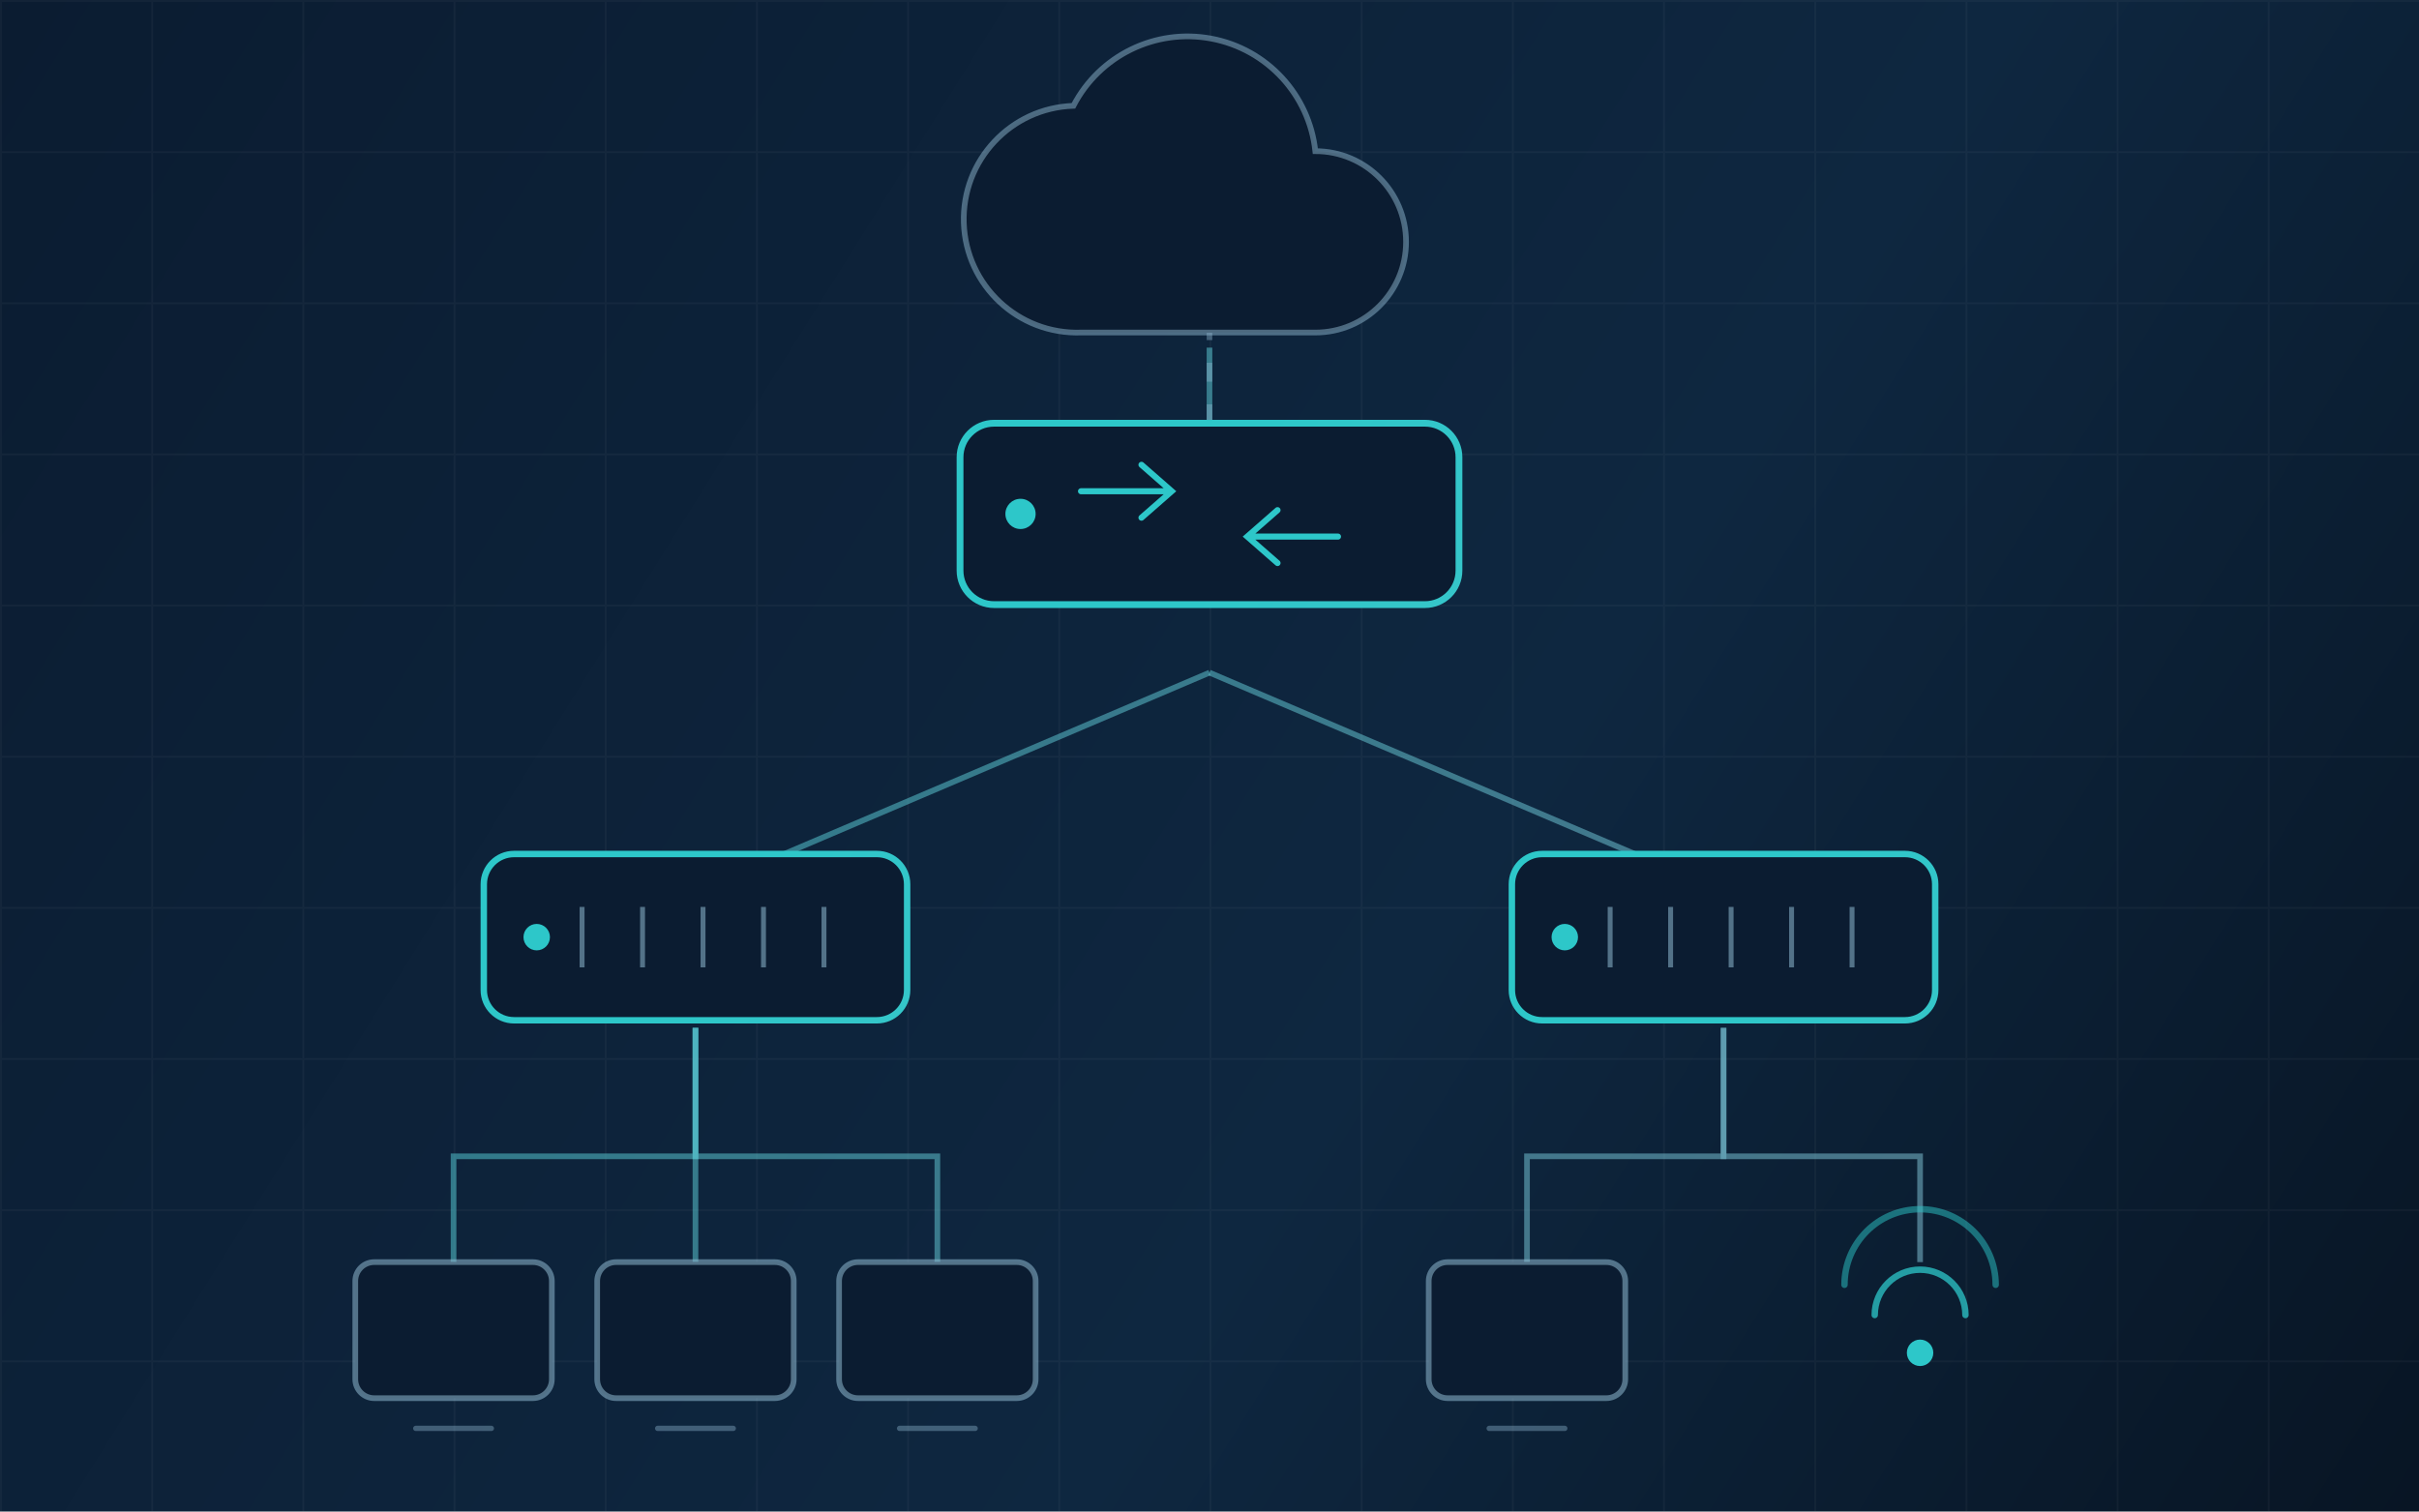
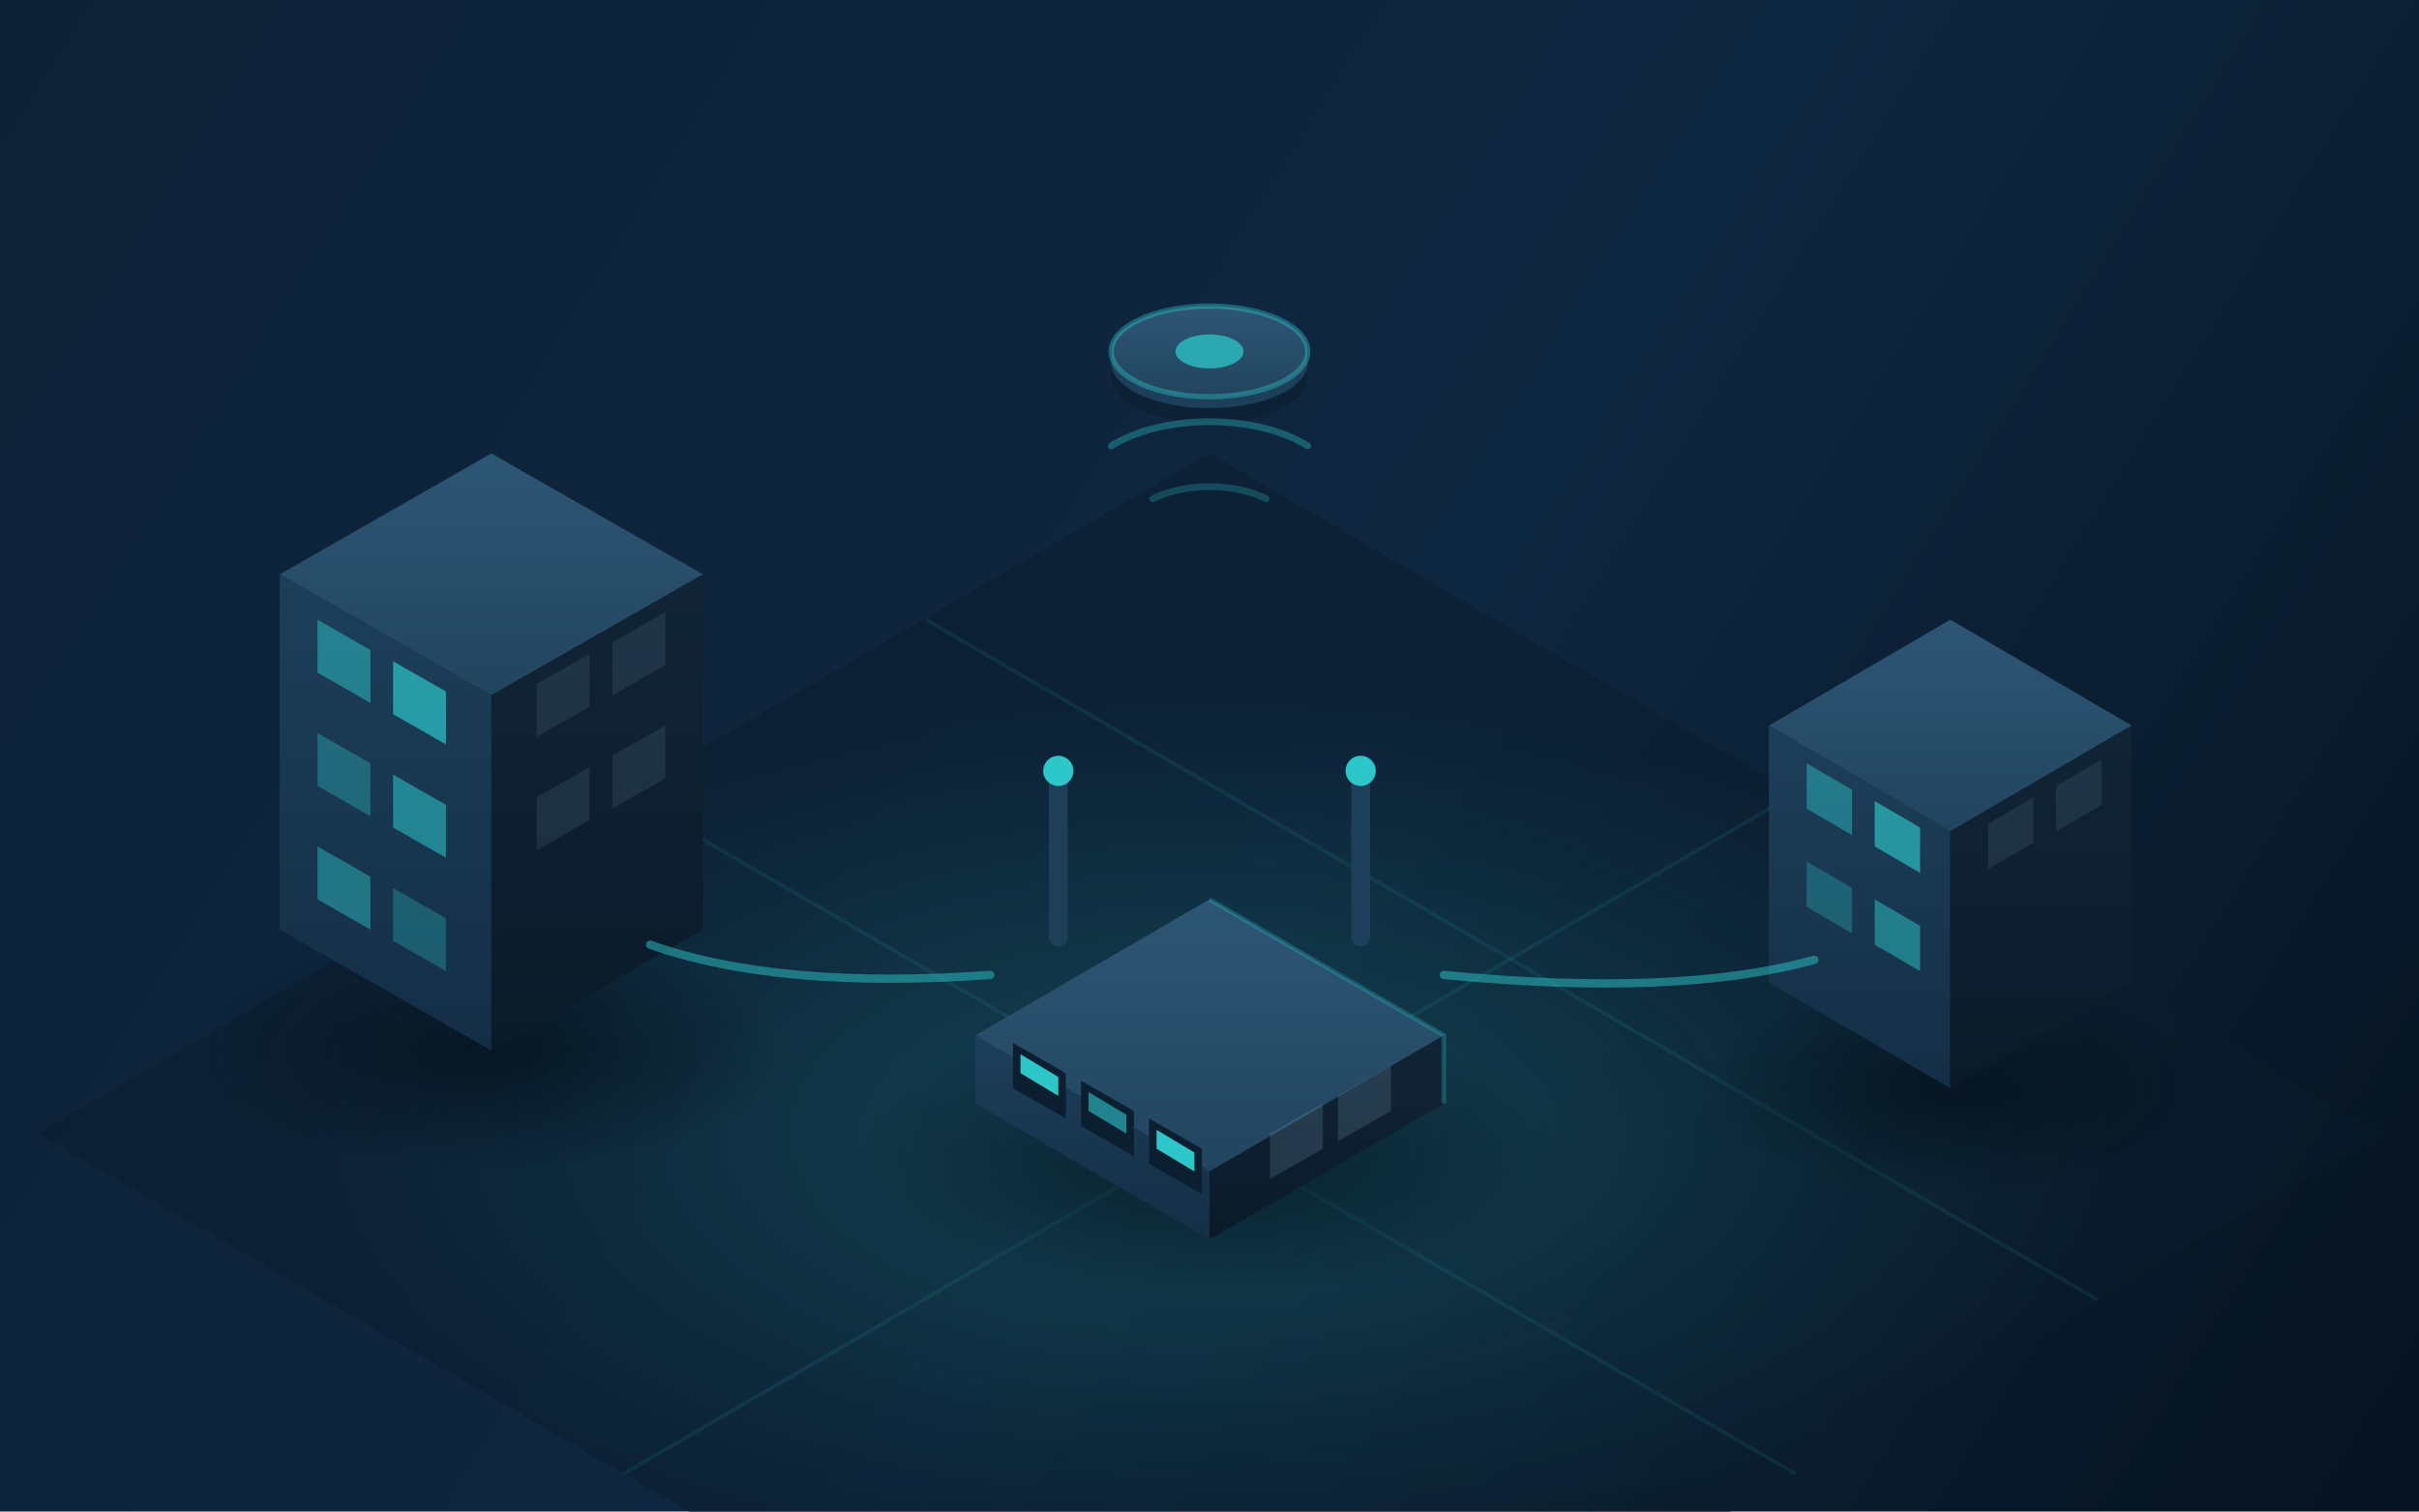
- <svg xmlns="http://www.w3.org/2000/svg" viewBox="0 0 640 400" width="640" height="400" role="img" aria-label="A network topology: an edge router feeding two switches, which fan out to endpoints and a wireless access point">
+ <svg xmlns="http://www.w3.org/2000/svg" viewBox="0 0 640 400" width="640" height="400" role="img" aria-label="An isometric router with antennas linking two office buildings, with a wireless access point overhead">
  <defs>
    <linearGradient id="bg" x1="0" y1="0" x2="640" y2="400" gradientUnits="userSpaceOnUse">
-       <stop offset="0" stop-color="#0b1c31" />
-       <stop offset=".6" stop-color="#0e2740" />
-       <stop offset="1" stop-color="#081524" />
+       <stop offset="0" stop-color="#0d2136" />
+       <stop offset=".55" stop-color="#0e2740" />
+       <stop offset="1" stop-color="#071320" />
    </linearGradient>
-     <linearGradient id="ln" x1="0" y1="0" x2="640" y2="400" gradientUnits="userSpaceOnUse">
-       <stop offset="0" stop-color="#2dc7c9" />
-       <stop offset="1" stop-color="#8fb7cf" />
+     <linearGradient id="fTop" x1="0" y1="0" x2="0" y2="1">
+       <stop offset="0" stop-color="#2d5675" />
+       <stop offset="1" stop-color="#22455f" />
    </linearGradient>
-     <pattern id="grid" width="40" height="40" patternUnits="userSpaceOnUse">
-       <path d="M40 0H0V40" fill="none" stroke="#ffffff" stroke-opacity=".035" stroke-width="1" />
-     </pattern>
+     <linearGradient id="fLeft" x1="0" y1="0" x2="0" y2="1">
+       <stop offset="0" stop-color="#1d3f5a" />
+       <stop offset="1" stop-color="#142e46" />
+     </linearGradient>
+     <linearGradient id="fRight" x1="0" y1="0" x2="0" y2="1">
+       <stop offset="0" stop-color="#112436" />
+       <stop offset="1" stop-color="#0a1a29" />
+     </linearGradient>
+     <radialGradient id="pool" cx=".5" cy=".5" r=".5">
+       <stop offset="0" stop-color="#2dc7c9" stop-opacity=".2" />
+       <stop offset="1" stop-color="#2dc7c9" stop-opacity="0" />
+     </radialGradient>
+     <radialGradient id="shadow" cx=".5" cy=".5" r=".5">
+       <stop offset="0" stop-color="#04101b" stop-opacity=".7" />
+       <stop offset="1" stop-color="#04101b" stop-opacity="0" />
+     </radialGradient>
+     <clipPath id="rtrL">
+       <polygon points="-62,18 0,54 0,78 -62,42" />
+     </clipPath>
  </defs>
  <rect width="640" height="400" fill="url(#bg)" />
-   <rect width="640" height="400" fill="url(#grid)" />
-   <g fill="none" stroke="url(#ln)" stroke-width="1.5" stroke-opacity=".55">
-     <path d="M320 92v44" />
-     <path d="M320 178L184 236" />
-     <path d="M320 178l136 58" />
-     <path d="M184 272v34h-64v28" />
-     <path d="M184 272v62" />
-     <path d="M184 272v34h64v28" />
-     <path d="M456 272v34h-52v28" />
-     <path d="M456 272v34h52v28" />
+   <polygon points="320,120 630,300 320,480 10,300" fill="#0a1b2b" opacity=".5" />
+   <g stroke="#2dc7c9" stroke-opacity=".1" stroke-width="1">
+     <path d="M165 210L475 390M245 164L555 344" />
+     <path d="M475 210L165 390" />
  </g>
-   <path d="M320 112V88" fill="none" stroke="#8fb7cf" stroke-opacity=".4" stroke-width="1.5" stroke-dasharray="5 6" />
-   <path d="M286 88h62a24 24 0 0 0 0-48 34 34 0 0 0-64-12 24 24 0 0 0 2 60Z" fill="#0b1c31" stroke="#8fb7cf" stroke-opacity=".5" stroke-width="1.5" />
-   <g transform="translate(320 136)">
-     <rect x="-66" y="-24" width="132" height="48" rx="9" fill="#0b1c31" stroke="url(#ln)" stroke-width="1.8" />
-     <g stroke="#2dc7c9" stroke-width="1.6" fill="none" stroke-linecap="round">
-       <path d="M-34 -6h24m-8-7 8 7-8 7" />
-       <path d="M34 6H10m8 7-8-7 8-7" />
+   <ellipse cx="320" cy="300" rx="240" ry="115" fill="url(#pool)" />
+   <g transform="translate(130 252)">
+     <ellipse cx="0" cy="26" rx="76" ry="32" fill="url(#shadow)" />
+     <polygon points="0,-132 56,-100 0,-68 -56,-100" fill="url(#fTop)" />
+     <polygon points="-56,-100 0,-68 0,26 -56,-6" fill="url(#fLeft)" />
+     <polygon points="0,-68 56,-100 56,-6 0,26" fill="url(#fRight)" />
+     <g fill="#2dc7c9">
+       <polygon points="-46,-88 -32,-80 -32,-66 -46,-74" fill-opacity=".5" />
+       <polygon points="-26,-77 -12,-69 -12,-55 -26,-63" fill-opacity=".7" class="b" />
+       <polygon points="-46,-58 -32,-50 -32,-36 -46,-44" fill-opacity=".35" />
+       <polygon points="-26,-47 -12,-39 -12,-25 -26,-33" fill-opacity=".55" class="b b2" />
+       <polygon points="-46,-28 -32,-20 -32,-6 -46,-14" fill-opacity=".45" />
+       <polygon points="-26,-17 -12,-9 -12,5 -26,-3" fill-opacity=".3" />
    </g>
-     <circle cx="-50" cy="0" r="4" fill="#2dc7c9" class="blink" />
+     <g fill="#8fb7cf" fill-opacity=".12">
+       <polygon points="12,-71 26,-79 26,-65 12,-57" />
+       <polygon points="32,-82 46,-90 46,-76 32,-68" />
+       <polygon points="12,-41 26,-49 26,-35 12,-27" />
+       <polygon points="32,-52 46,-60 46,-46 32,-38" />
+     </g>
  </g>
-   <g transform="translate(184 248)">
-     <rect x="-56" y="-22" width="112" height="44" rx="8" fill="#0b1c31" stroke="url(#ln)" stroke-width="1.7" />
-     <g stroke="#8fb7cf" stroke-opacity=".55" stroke-width="1.3">
-       <line x1="-30" y1="-8" x2="-30" y2="8" />
-       <line x1="-14" y1="-8" x2="-14" y2="8" />
-       <line x1="2" y1="-8" x2="2" y2="8" />
-       <line x1="18" y1="-8" x2="18" y2="8" />
-       <line x1="34" y1="-8" x2="34" y2="8" />
+   <g transform="translate(516 268)">
+     <ellipse cx="0" cy="20" rx="66" ry="28" fill="url(#shadow)" />
+     <polygon points="0,-104 48,-76 0,-48 -48,-76" fill="url(#fTop)" />
+     <polygon points="-48,-76 0,-48 0,20 -48,-8" fill="url(#fLeft)" />
+     <polygon points="0,-48 48,-76 48,-8 0,20" fill="url(#fRight)" />
+     <g fill="#2dc7c9">
+       <polygon points="-38,-66 -26,-59 -26,-47 -38,-54" fill-opacity=".45" />
+       <polygon points="-20,-56 -8,-49 -8,-37 -20,-44" fill-opacity=".65" class="b b3" />
+       <polygon points="-38,-40 -26,-33 -26,-21 -38,-28" fill-opacity=".3" />
+       <polygon points="-20,-30 -8,-23 -8,-11 -20,-18" fill-opacity=".5" />
    </g>
-     <circle cx="-42" cy="0" r="3.5" fill="#2dc7c9" class="blink b2" />
+     <g fill="#8fb7cf" fill-opacity=".12">
+       <polygon points="10,-50 22,-57 22,-45 10,-38" />
+       <polygon points="28,-60 40,-67 40,-55 28,-48" />
+     </g>
  </g>
-   <g transform="translate(456 248)">
-     <rect x="-56" y="-22" width="112" height="44" rx="8" fill="#0b1c31" stroke="url(#ln)" stroke-width="1.7" />
-     <g stroke="#8fb7cf" stroke-opacity=".55" stroke-width="1.3">
-       <line x1="-30" y1="-8" x2="-30" y2="8" />
-       <line x1="-14" y1="-8" x2="-14" y2="8" />
-       <line x1="2" y1="-8" x2="2" y2="8" />
-       <line x1="18" y1="-8" x2="18" y2="8" />
-       <line x1="34" y1="-8" x2="34" y2="8" />
+   <g transform="translate(320 250)">
+     <ellipse cx="0" cy="56" rx="92" ry="38" fill="url(#shadow)" />
+     <g stroke="#1d3f5a" stroke-width="5" stroke-linecap="round">
+       <path d="M-40 -2v-42" />
+       <path d="M40 -2v-42" />
    </g>
-     <circle cx="-42" cy="0" r="3.5" fill="#2dc7c9" class="blink b3" />
+     <g fill="#2dc7c9">
+       <circle cx="-40" cy="-46" r="4" class="b" />
+       <circle cx="40" cy="-46" r="4" class="b b2" />
+     </g>
+     <polygon points="0,-12 62,24 0,60 -62,24" fill="url(#fTop)" />
+     <polygon points="-62,24 0,60 0,78 -62,42" fill="url(#fLeft)" />
+     <polygon points="0,60 62,24 62,42 0,78" fill="url(#fRight)" />
+     <g clip-path="url(#rtrL)">
+       <g fill="#0c1f31">
+         <polygon points="-52,26 -38,34 -38,46 -52,38" />
+         <polygon points="-34,36 -20,44 -20,56 -34,48" />
+         <polygon points="-16,46 -2,54 -2,66 -16,58" />
+       </g>
+       <g fill="#2dc7c9">
+         <polygon points="-50,29 -40,35 -40,40 -50,34" class="b b3" />
+         <polygon points="-32,39 -22,45 -22,50 -32,44" fill-opacity=".6" />
+         <polygon points="-14,49 -4,55 -4,60 -14,54" class="b" />
+       </g>
+     </g>
+     <g fill="#8fb7cf" fill-opacity=".18">
+       <polygon points="16,50 30,42 30,54 16,62" />
+       <polygon points="34,40 48,32 48,44 34,52" />
+     </g>
+     <polyline points="0,-12 62,24 62,42" fill="none" stroke="#2dc7c9" stroke-opacity=".28" stroke-width="1.2" />
  </g>
-   <g fill="#0b1c31" stroke="#8fb7cf" stroke-opacity=".55" stroke-width="1.5">
-     <rect x="94" y="334" width="52" height="36" rx="5" />
-     <rect x="158" y="334" width="52" height="36" rx="5" />
-     <rect x="222" y="334" width="52" height="36" rx="5" />
-     <rect x="378" y="334" width="52" height="36" rx="5" />
+   <g fill="none" stroke="#2dc7c9" stroke-width="2.2" stroke-linecap="round">
+     <path d="M262 258Q206 262 172 250" stroke-opacity=".5" />
+     <path d="M382 258Q444 264 480 254" stroke-opacity=".5" />
  </g>
-   <g stroke="#8fb7cf" stroke-opacity=".4" stroke-width="1.4" stroke-linecap="round">
-     <line x1="110" y1="378" x2="130" y2="378" />
-     <line x1="174" y1="378" x2="194" y2="378" />
-     <line x1="238" y1="378" x2="258" y2="378" />
-     <line x1="394" y1="378" x2="414" y2="378" />
-   </g>
-   <g transform="translate(508 352)" fill="none" stroke="#2dc7c9" stroke-width="1.7" stroke-linecap="round">
-     <path d="M-20 -12a20 20 0 0 1 40 0" stroke-opacity=".5" />
-     <path d="M-12 -4a12 12 0 0 1 24 0" stroke-opacity=".75" />
-     <circle cx="0" cy="6" r="3.5" fill="#2dc7c9" stroke="none" class="blink" />
+   <g transform="translate(320 96)">
+     <ellipse cx="0" cy="4" rx="26" ry="12" fill="#0d2134" />
+     <ellipse cx="0" cy="0" rx="26" ry="12" fill="#1d3f5a" />
+     <ellipse cx="0" cy="-3" rx="26" ry="12" fill="url(#fTop)" />
+     <ellipse cx="0" cy="-3" rx="9" ry="4.5" fill="#2dc7c9" fill-opacity=".75" class="b" />
+     <ellipse cx="0" cy="-3" rx="26" ry="12" fill="none" stroke="#2dc7c9" stroke-opacity=".4" stroke-width="1.4" />
+     <g fill="none" stroke="#2dc7c9" stroke-width="1.8" stroke-linecap="round">
+       <path d="M-26 22a34 18 0 0 1 52 0" stroke-opacity=".35" class="wave" />
+       <path d="M-15 36a22 12 0 0 1 30 0" stroke-opacity=".25" class="wave w2" />
+     </g>
  </g>
  <style>
-     .blink { animation: lx 3.4s ease-in-out infinite; }
+     .b { animation: blink 3.4s ease-in-out infinite }
    .b2 { animation-delay: 1.1s } .b3 { animation-delay: 2.2s }
-     @keyframes lx { 0%,100% { opacity:.4 } 50% { opacity:1 } }
-     @media (prefers-reduced-motion: reduce) { .blink { animation: none } }
+     .wave { animation: w 3s ease-in-out infinite }
+     .w2 { animation-delay: .6s }
+     @keyframes blink { 0%,100% { opacity:.35 } 50% { opacity:1 } }
+     @keyframes w { 0%,100% { opacity:.2 } 50% { opacity:.8 } }
+     @media (prefers-reduced-motion: reduce) { .b, .wave { animation: none } }
  </style>
</svg>
